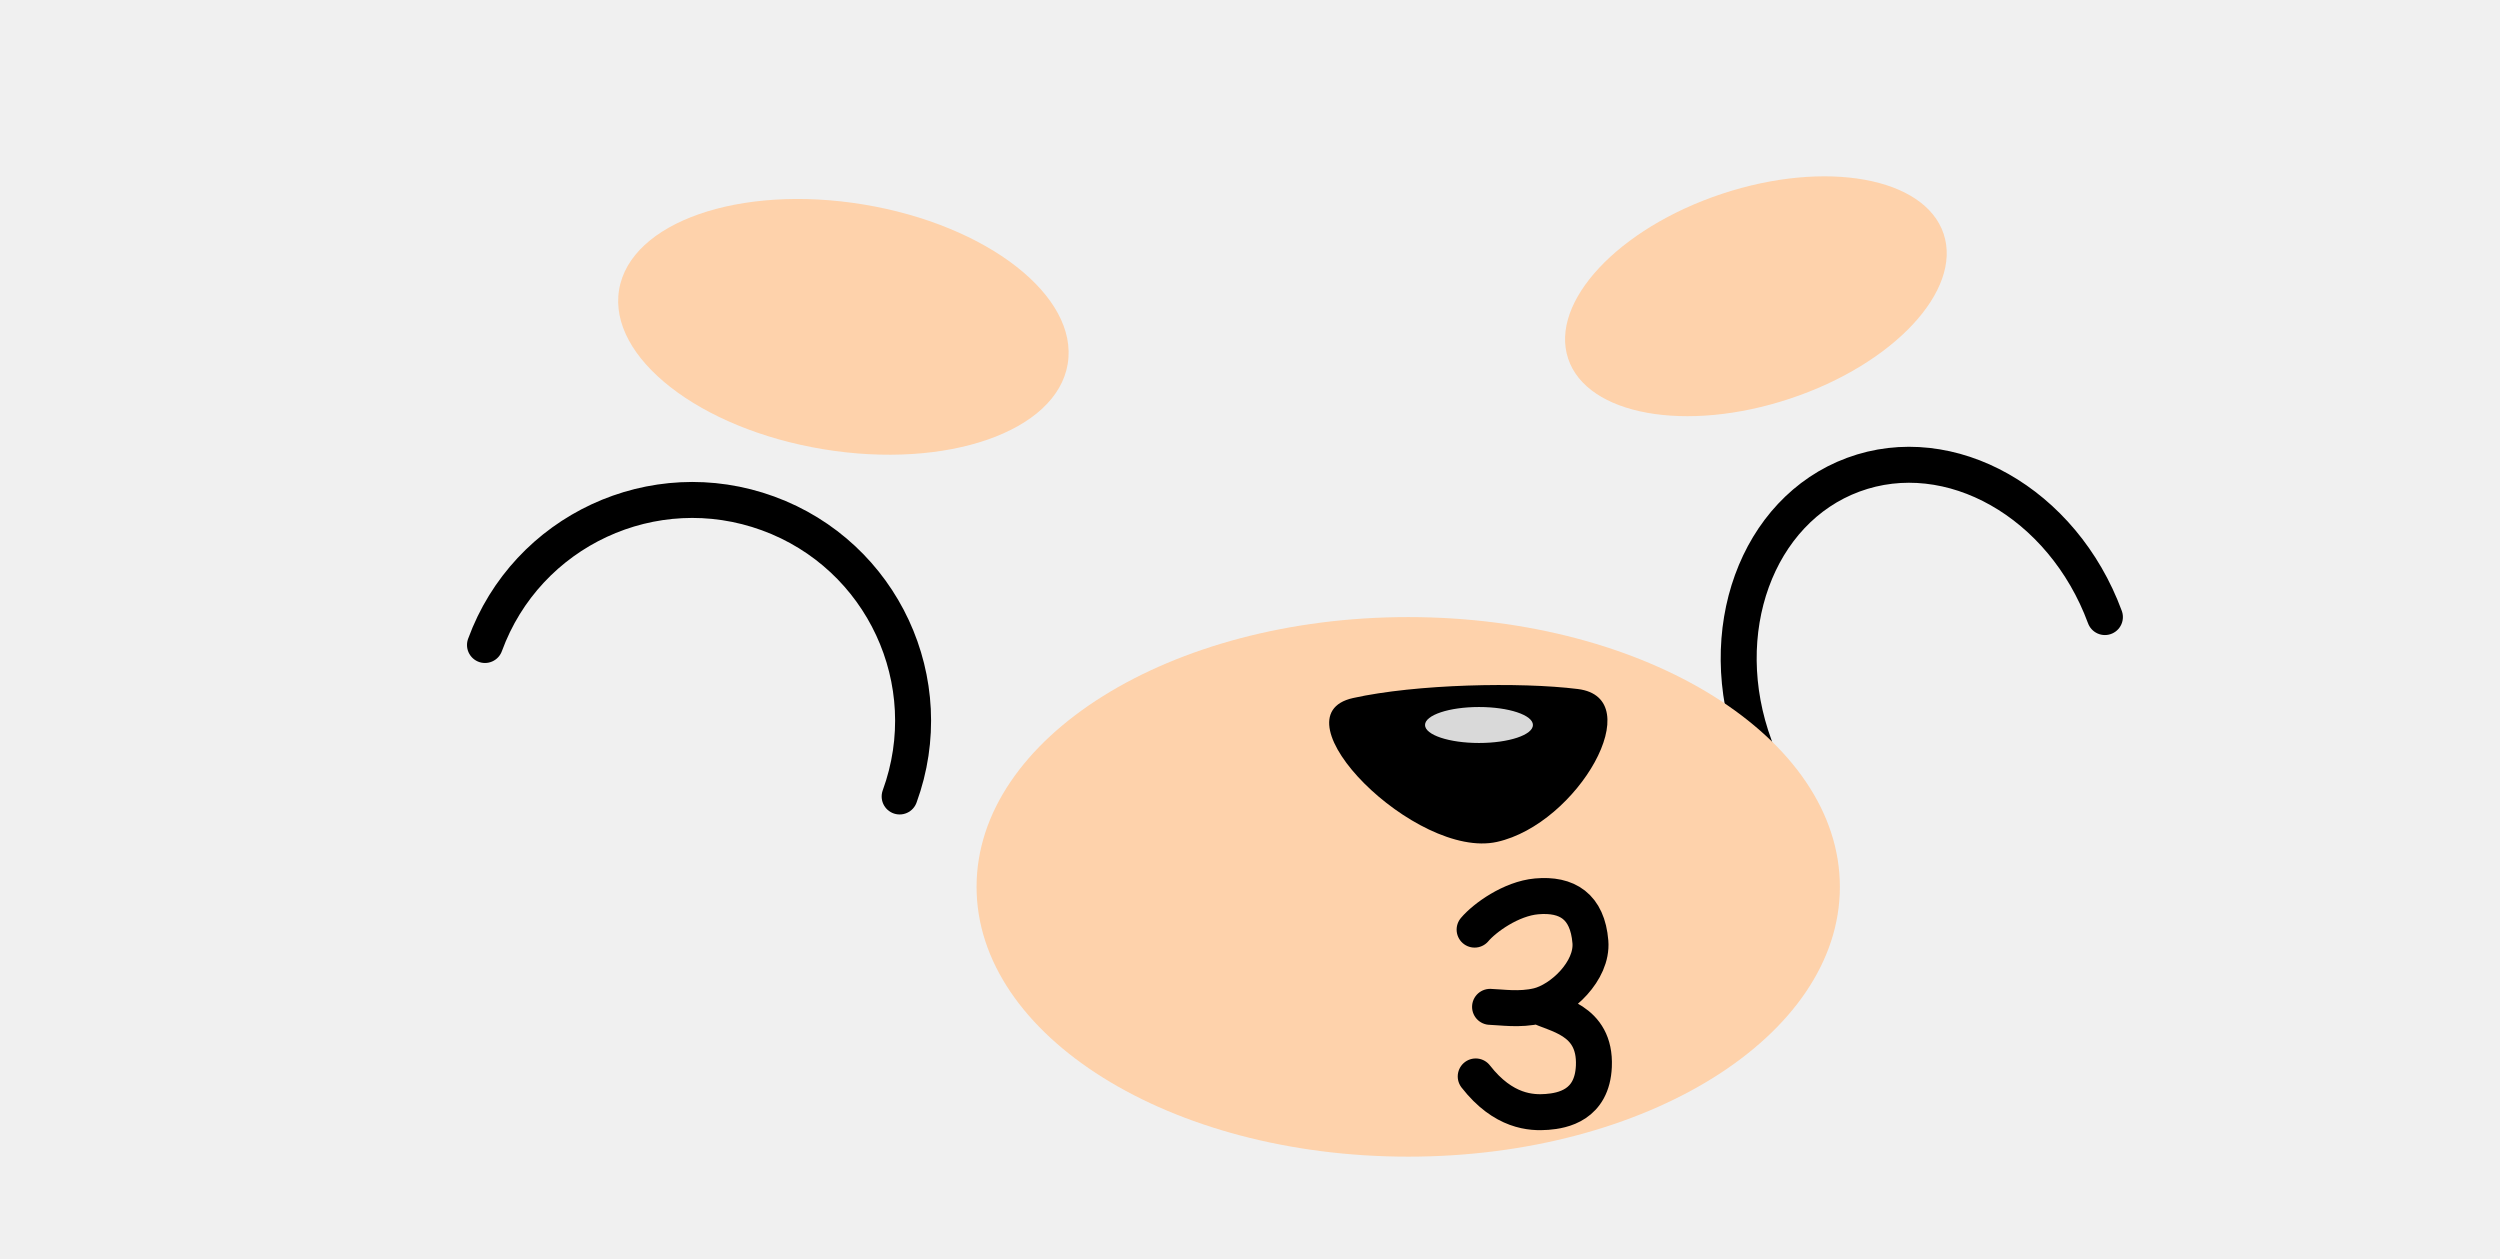
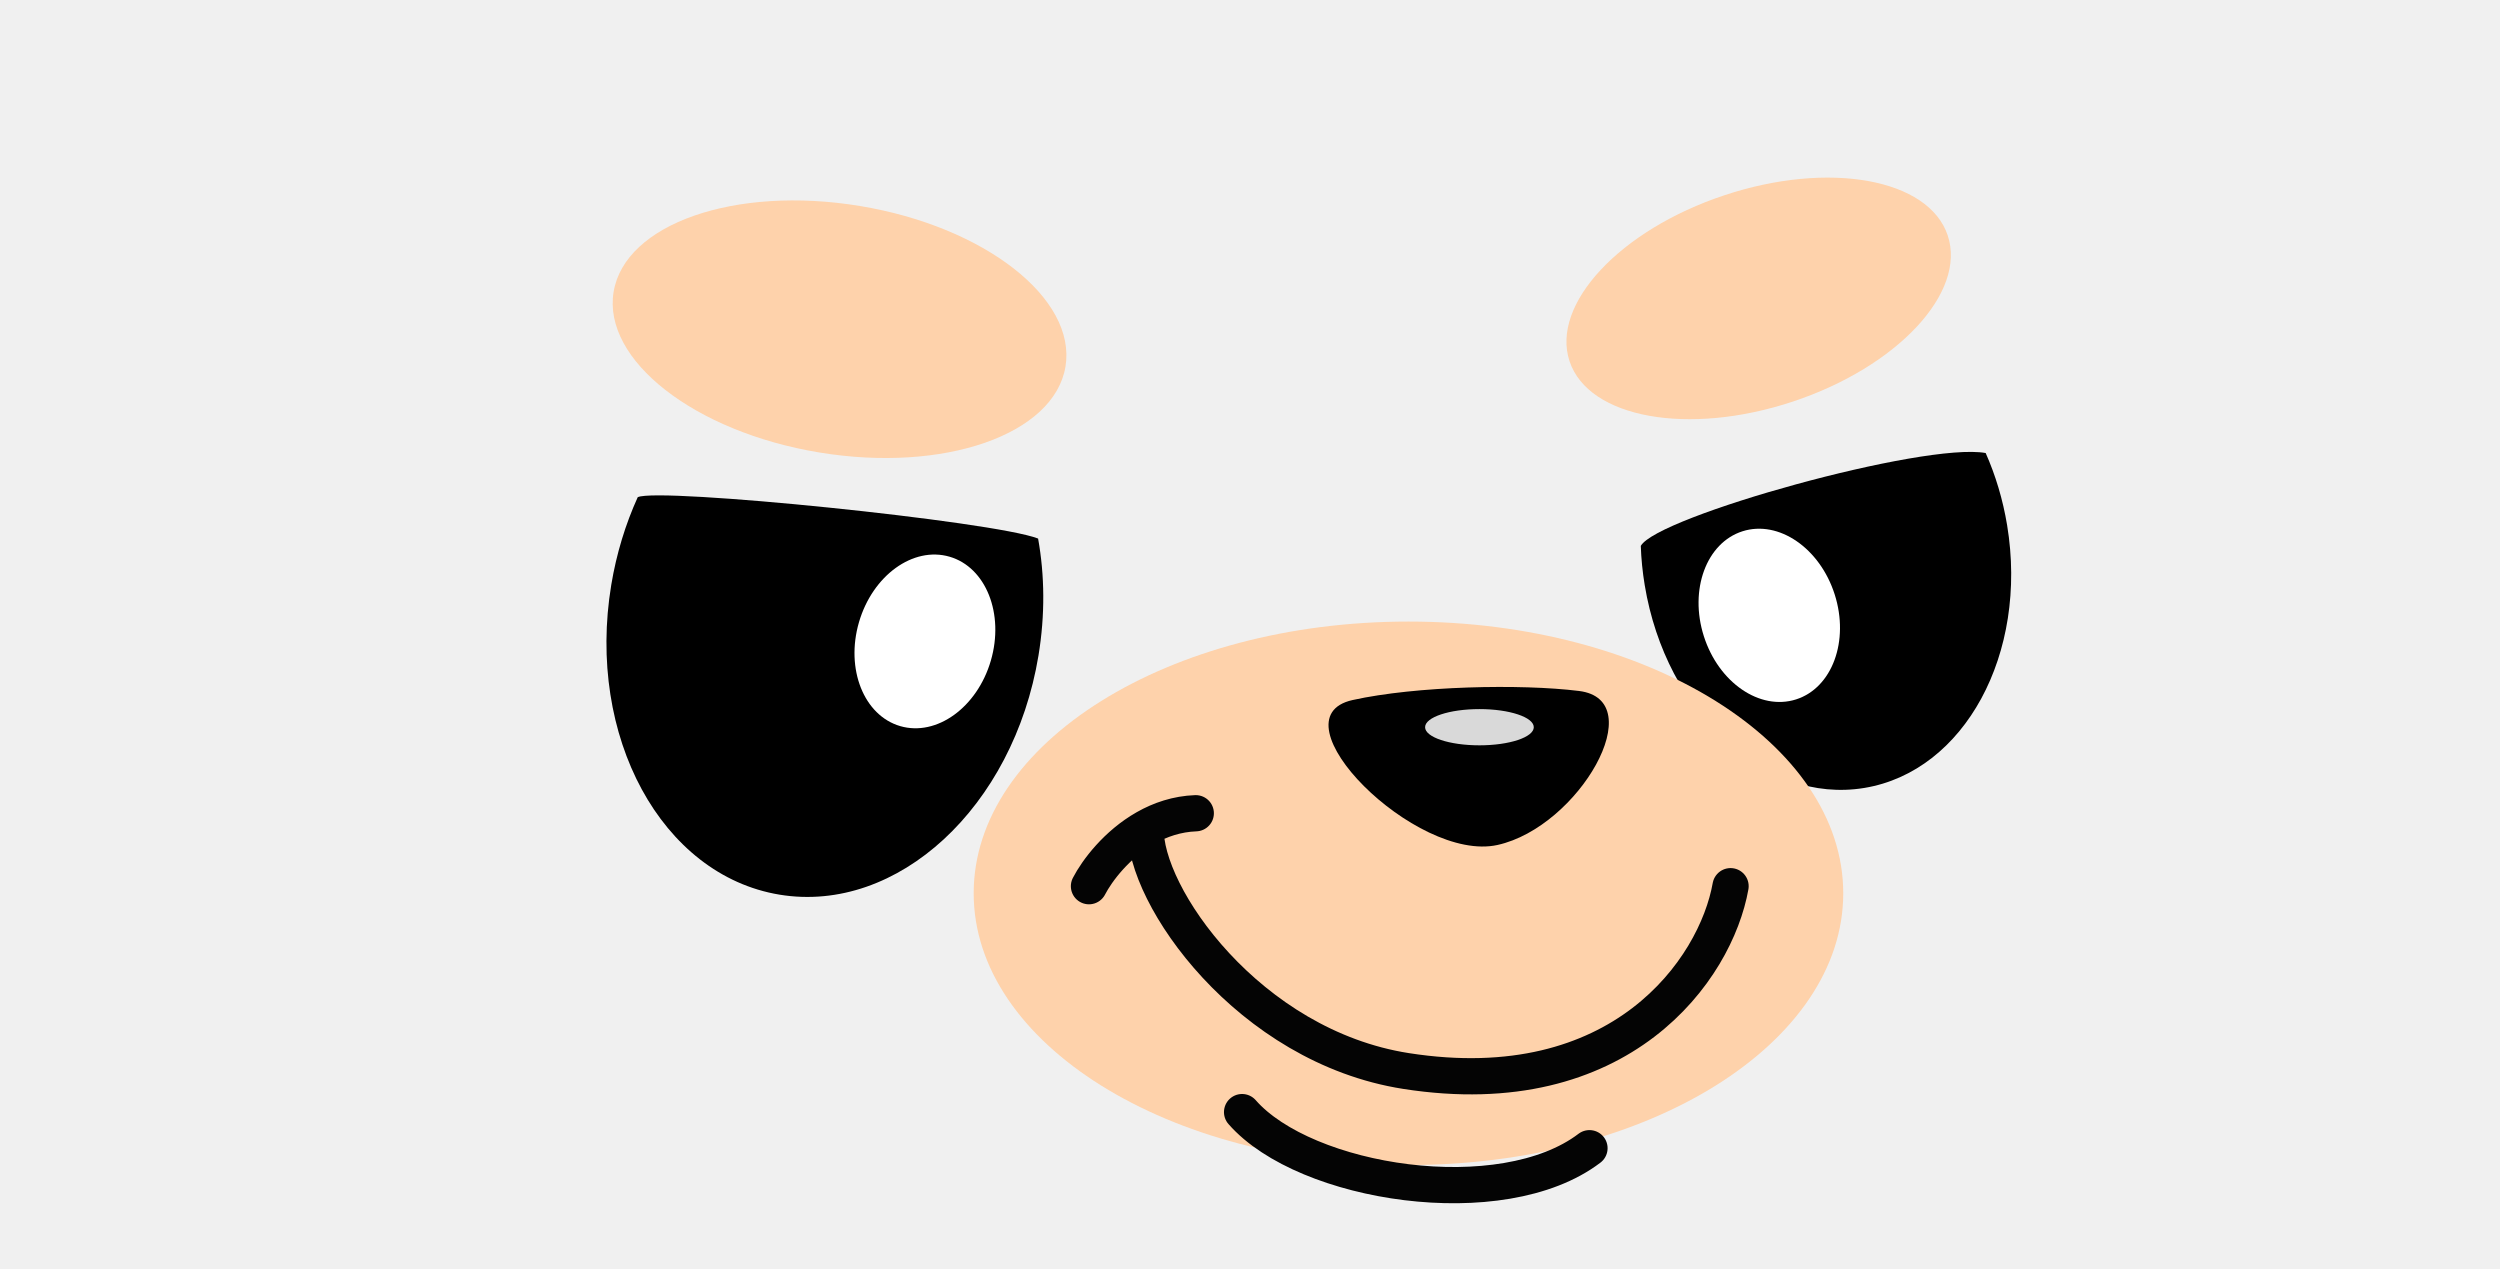
- <svg xmlns="http://www.w3.org/2000/svg" width="139" height="70" viewBox="0 0 139 70" fill="none">
-   <path d="M26.965 35.862C29.291 29.495 36.337 26.22 42.704 28.546C49.07 30.871 52.346 37.918 50.02 44.284" stroke="black" stroke-width="2" stroke-linecap="round" stroke-linejoin="round" />
-   <path d="M117.033 34.309C114.685 27.951 108.422 24.407 103.045 26.393C97.668 28.379 95.213 35.143 97.561 41.501" stroke="black" stroke-width="2" stroke-linecap="round" stroke-linejoin="round" />
-   <ellipse cx="46.893" cy="18.173" rx="12.641" ry="6.895" transform="rotate(9.38454 46.893 18.1733)" fill="#FED2AB" />
-   <ellipse cx="97.628" cy="16.472" rx="11" ry="6" transform="rotate(-18.3812 97.6282 16.4722)" fill="#FED2AB" />
-   <ellipse cx="78.297" cy="49.31" rx="24" ry="15" fill="#FED2AB" />
-   <path d="M81.988 51.687C82.544 51.028 84.015 49.965 85.436 49.838C87.131 49.687 88.265 50.39 88.426 52.37C88.556 53.985 86.804 55.616 85.515 55.923M85.515 55.923C84.483 56.169 83.469 55.998 82.847 55.981M85.515 55.923C86.398 56.42 88.734 56.634 88.619 59.287C88.525 61.451 86.882 61.755 86.018 61.822C85.154 61.889 83.591 61.829 82.05 59.85" stroke="black" stroke-width="2" stroke-linecap="round" stroke-linejoin="round" />
-   <path d="M87.73 38.31C84.53 37.91 78.731 38.032 75.231 38.81C70.731 39.809 78.731 47.81 83.231 46.81C87.731 45.81 91.73 38.81 87.73 38.31Z" fill="black" />
-   <ellipse cx="82.231" cy="40.31" rx="3" ry="1" fill="#D9D9D9" />
+ <svg xmlns="http://www.w3.org/2000/svg" width="138" height="70" viewBox="0 0 138 70" fill="none">
+   <ellipse cx="46.343" cy="18.173" rx="12.641" ry="6.895" transform="rotate(9.38454 46.3425 18.1733)" fill="#FED2AB" />
+   <ellipse cx="97.078" cy="16.472" rx="11" ry="6" transform="rotate(-18.3812 97.0776 16.4722)" fill="#FED2AB" />
+   <path d="M57.324 36.187C55.941 44.552 49.541 50.461 43.029 49.385C36.517 48.308 32.359 40.654 33.741 32.289C34.028 30.556 34.53 28.928 35.203 27.445C36.336 26.892 54.835 28.767 57.303 29.728C57.667 31.755 57.694 33.945 57.324 36.187Z" fill="black" />
+   <ellipse cx="51.055" cy="35.406" rx="3.791" ry="4.87" transform="rotate(16.235 51.055 35.4062)" fill="white" />
+   <path d="M90.788 32.298C91.96 39.394 97.39 44.407 102.914 43.494C108.438 42.581 111.966 36.088 110.793 28.992C110.558 27.569 110.152 26.231 109.609 25.007C106.211 24.392 91.462 28.517 90.572 30.134C90.596 30.845 90.667 31.569 90.788 32.298Z" fill="black" />
+   <ellipse cx="97.664" cy="33.967" rx="3.791" ry="4.87" transform="rotate(-17.6727 97.6639 33.9666)" fill="white" />
+   <ellipse cx="77.747" cy="49.31" rx="24" ry="15" fill="#FED2AB" />
+   <path d="M87.164 38.142C83.964 37.742 78.164 37.865 74.664 38.642C70.164 39.642 78.164 47.642 82.664 46.642C87.164 45.642 91.164 38.642 87.164 38.142Z" fill="black" />
+   <ellipse cx="81.665" cy="40.142" rx="3" ry="1" fill="#D9D9D9" />
+   <path d="M60.111 48.918C60.558 48.055 61.648 46.605 63.245 45.7M66.007 44.891C64.971 44.929 64.044 45.246 63.245 45.7M95.527 48.918C94.712 53.52 89.467 60.974 77.615 59.12C68.914 57.758 63.111 49.409 63.245 45.7M68.563 61.388C72.05 65.373 82.907 67.062 87.739 63.381" stroke="#040404" stroke-width="2" stroke-linecap="round" stroke-linejoin="round" />
</svg>
